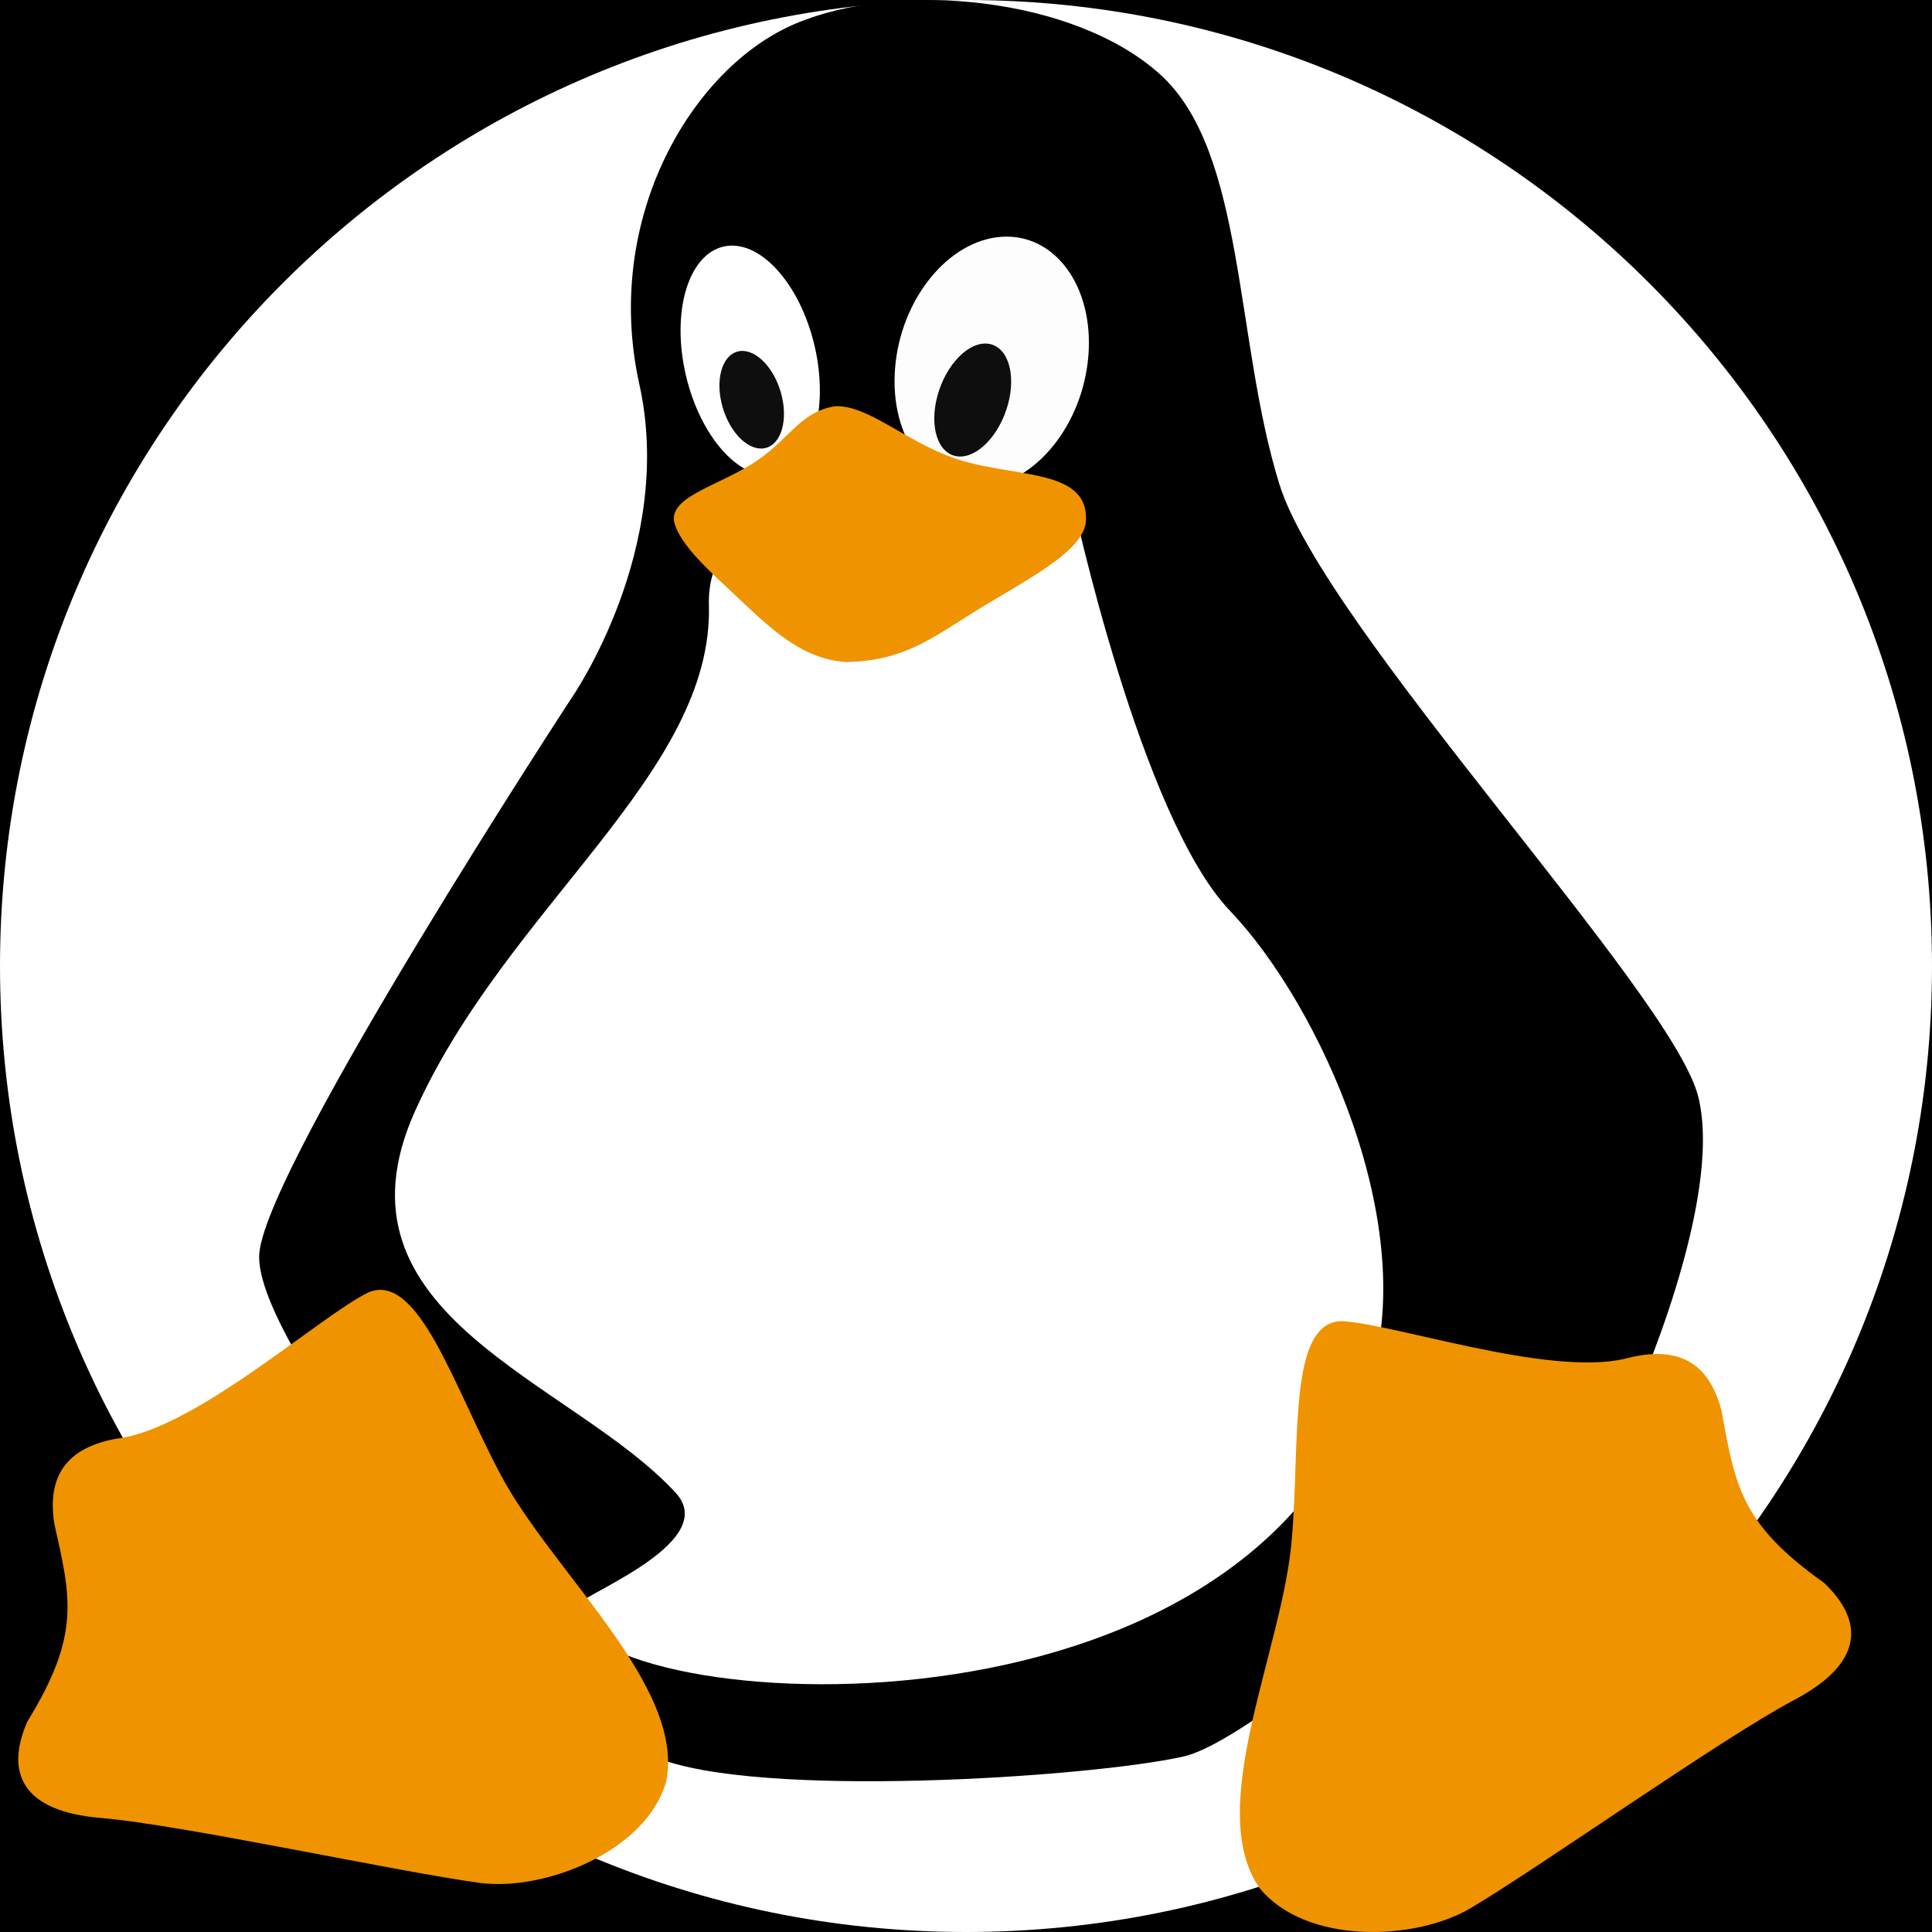
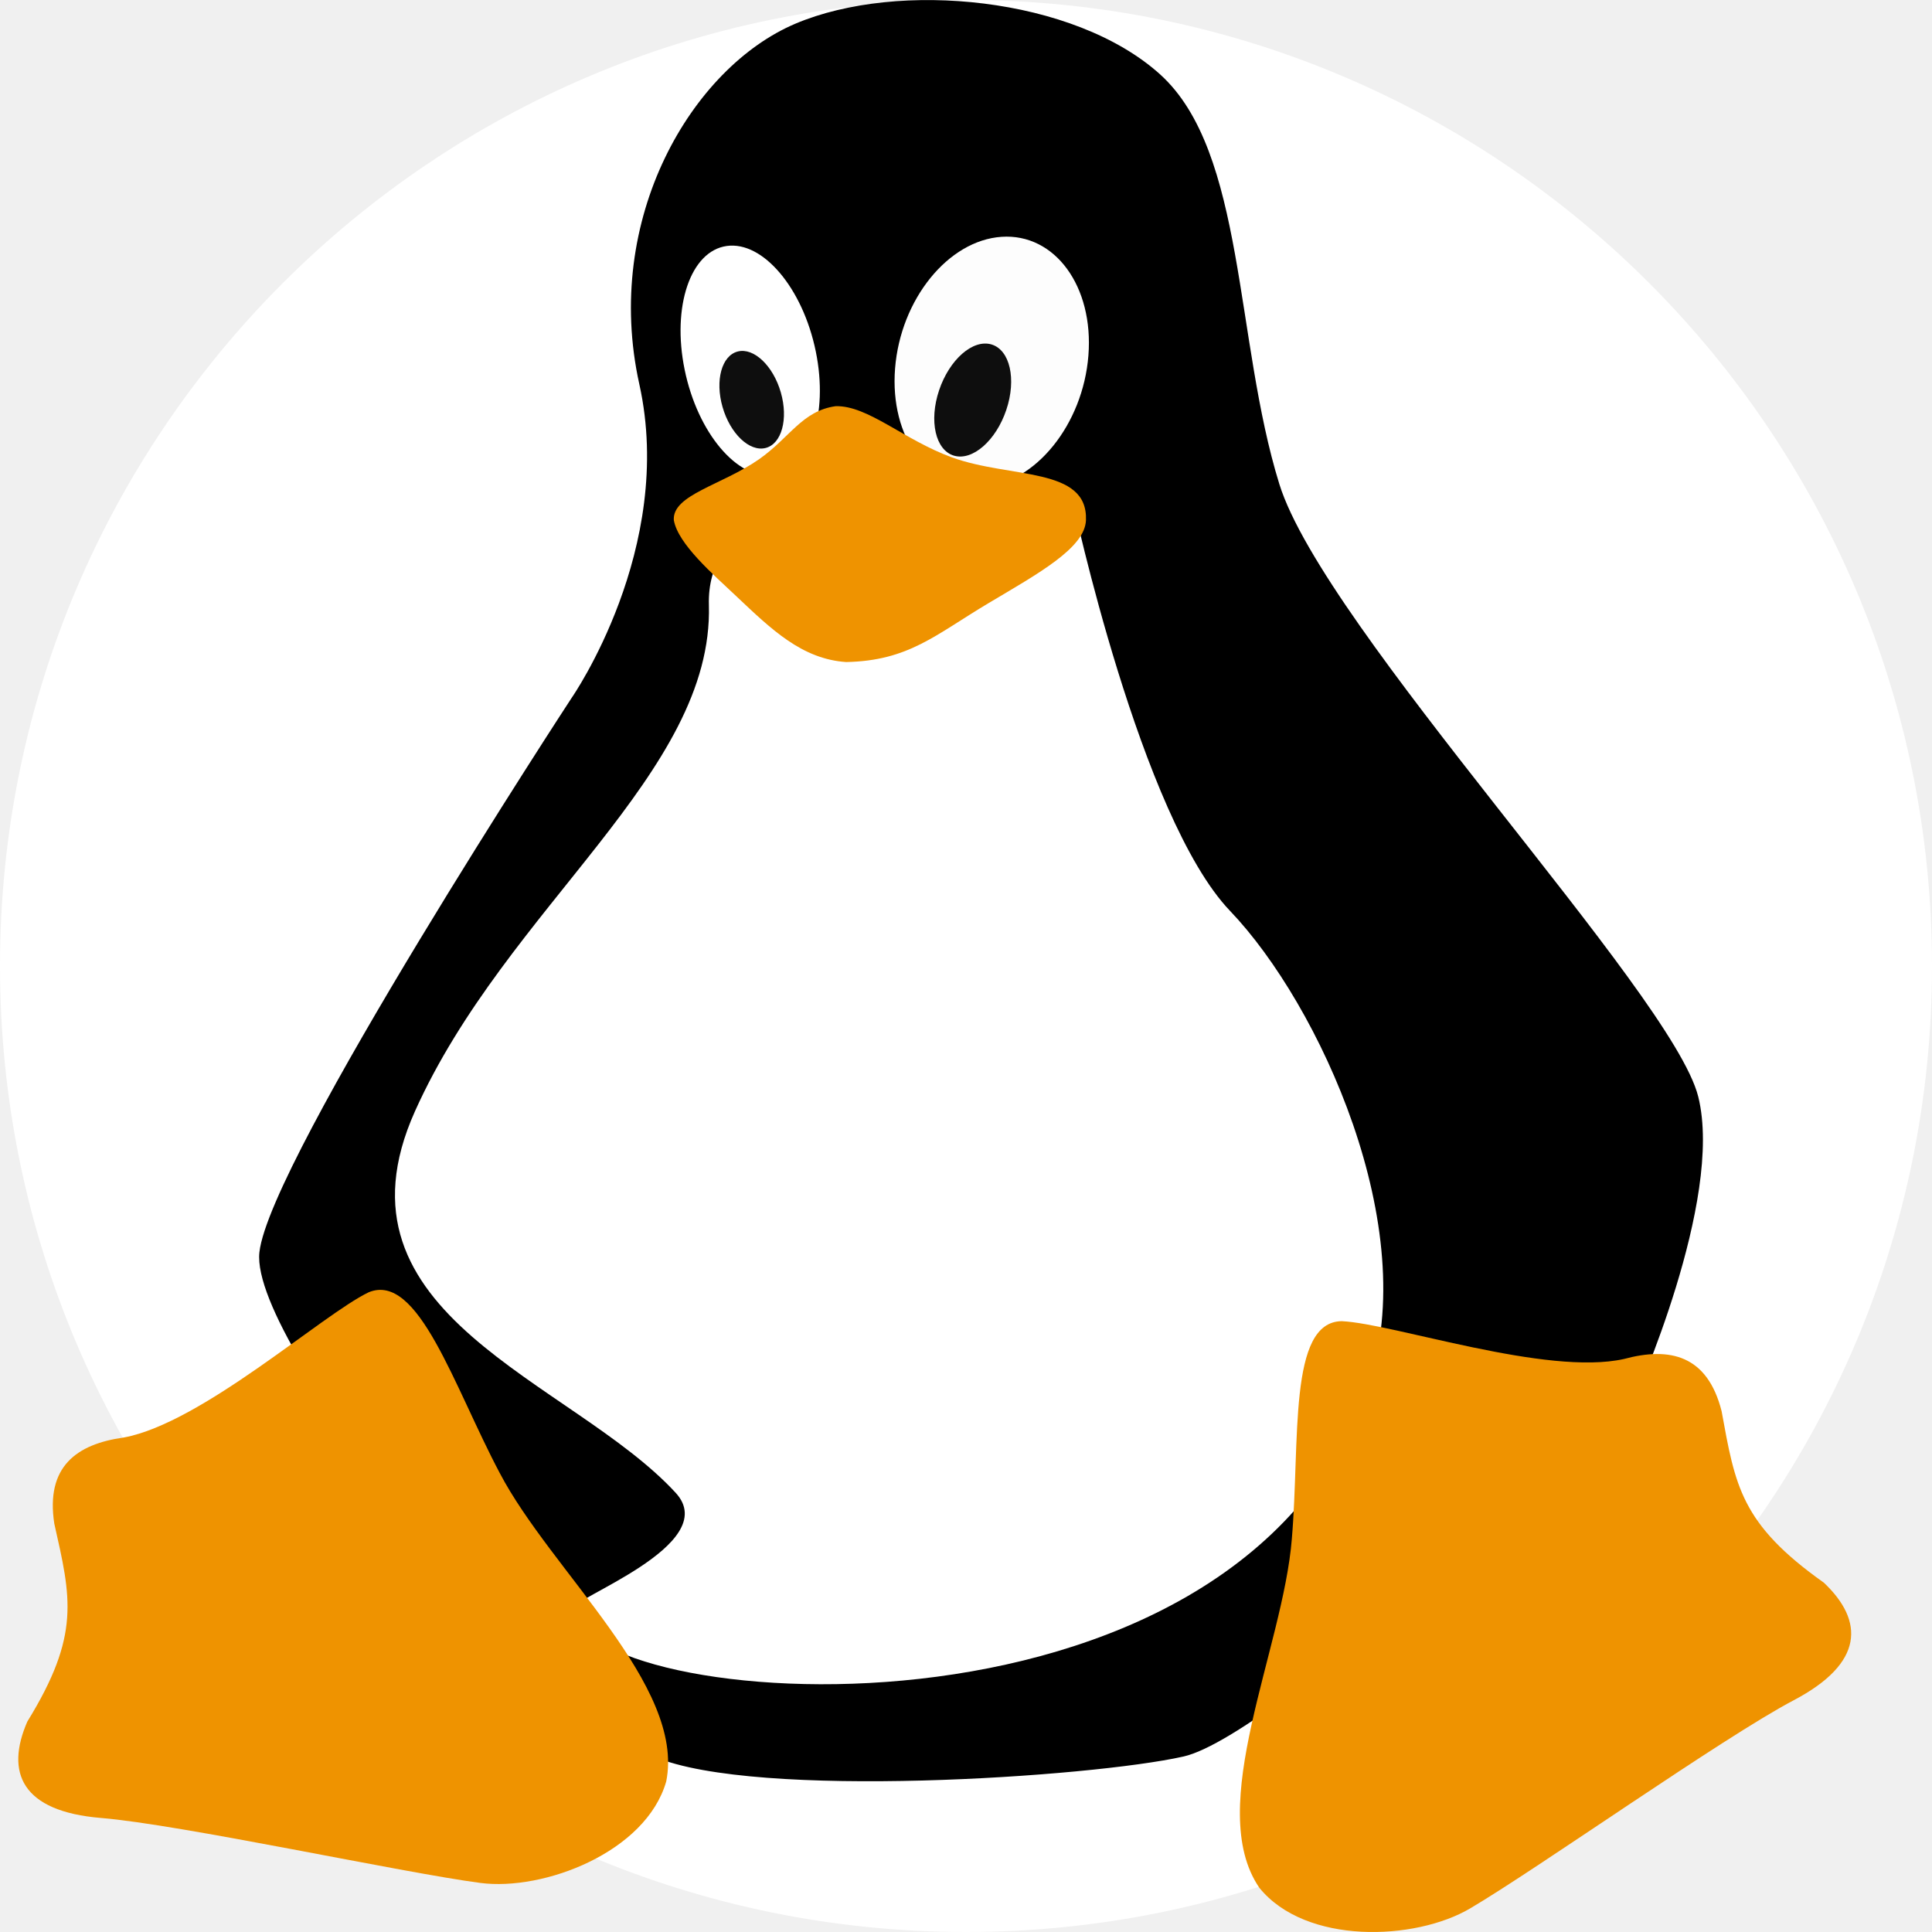
<svg xmlns="http://www.w3.org/2000/svg" width="500" height="500" viewBox="0 0 132.292 132.292" version="1.1" id="svg1" xml:space="preserve">
  <defs id="defs1" />
  <g id="layer1">
-     <g id="g1" transform="matrix(0.6806683,0,0,0.6806683,-4.896676,-28.55678)">
-       <rect style="fill:#000000;fill-opacity:1;stroke:none;stroke-width:2.259;stroke-linecap:round;stroke-linejoin:round;stroke-dasharray:6.777, 6.777;paint-order:stroke fill markers" id="rect11" width="194.356" height="194.356" x="7.194" y="41.954" />
-       <circle style="fill:#ffffff;fill-opacity:1;stroke:none;stroke-width:1.409;stroke-linecap:round;stroke-linejoin:round;stroke-dasharray:4.228, 4.228;paint-order:stroke fill markers" id="path9" cx="104.372" cy="139.132" r="97.178" />
-       <g id="g49" transform="matrix(1.197621,0,0,0.9999355,-24.03362,0.00848837)">
-         <path style="fill:#000000;fill-opacity:1;stroke:#000000;stroke-width:0.474px;stroke-linecap:butt;stroke-linejoin:miter;stroke-opacity:1" d="m 74.3,112.273 c 0,0 8.786,-15.097 5.711,-31.711 -3.075,-16.614 4.416,-31.674 12.984,-36.02 8.568,-4.346 23.199,-2.661 30.335,5.03 7.136,7.69 6.201,26.549 9.977,41.134 3.776,14.585 33.031,51.26 35.186,61.623 2.155,10.363 -5.367,30.361 -5.367,30.361 0,0 -29.984,33.665 -37.703,35.744 -7.718,2.08 -35.849,4.324 -44.275,0.041 -8.426,-4.283 -33.886,-41.272 -33.048,-50.513 0.837,-9.241 26.199,-55.689 26.199,-55.689 z" id="path48" />
-         <path style="fill:#ffffff;fill-opacity:1;stroke:none;stroke-width:0.474px;stroke-linecap:butt;stroke-linejoin:miter;stroke-opacity:1" d="m 74.361,203.734 c -0.789,-0.766 12.506,-6.349 8.469,-11.603 C 74.117,180.792 53.212,174.34 60.931,153.747 68.65,133.154 86.018,119.778 85.621,102.814 85.223,85.851 116.185,92.387 116.185,92.387 c 0,0 5.692,31.786 13.213,41.203 7.521,9.417 16.137,31.958 11.62,47.642 -11.152,38.722 -67.066,32.737 -66.657,22.503 z" id="path47" />
-       </g>
-       <path style="fill:#ef9300;fill-opacity:1;stroke:none;stroke-width:4.874;stroke-linecap:butt;stroke-linejoin:miter;stroke-dasharray:none;stroke-opacity:1" d="m 57.461,190.126 c -4.619,-8.716 -8.179,-20.232 -13.181,-18.17 -4.726,2.276 -16.785,13.16 -24.637,14.609 -4.76,0.663 -7.872,2.94 -6.988,8.664 1.675,7.46 2.671,11.182 -2.713,19.914 -2.232,5.127 -0.58,9.039 7.425,9.698 8.005,0.659 30.297,5.504 38.144,6.534 6.37,0.836 16.66,-3.085 18.703,-10.207 1.938,-9.635 -11.592,-21.164 -16.753,-31.042 z" id="path7" />
-       <path style="fill:#ef9300;fill-opacity:1;stroke:none;stroke-width:4.874;stroke-linecap:butt;stroke-linejoin:miter;stroke-dasharray:none;stroke-opacity:1" d="m 137.151,196.74 c 0.84,-9.829 -0.39,-21.82 5.02,-21.879 5.24,0.245 20.596,5.543 28.389,3.804 4.64,-1.252 8.394,-0.374 9.821,5.239 1.377,7.52 1.917,11.335 10.29,17.265 4.061,3.845 4.071,8.092 -3.038,11.83 -7.109,3.739 -25.728,16.92 -32.546,20.939 -5.535,3.262 -16.539,3.68 -21.206,-2.075 -5.553,-8.108 2.386,-24.012 3.271,-35.122 z" id="path43" />
-       <ellipse style="fill:#ffffff;fill-opacity:1;stroke:none;stroke-width:21.927;stroke-linecap:round;stroke-linejoin:round;stroke-dasharray:none;stroke-opacity:1;paint-order:stroke fill markers" id="ellipse46" cx="65.428" cy="89.043" rx="6.66" ry="11.765" transform="matrix(0.9904774,-0.1376754,0.2005776,0.9796778,0,0)" />
-       <ellipse style="fill:#0e0e0e;fill-opacity:1;stroke:none;stroke-width:9.678;stroke-linecap:round;stroke-linejoin:round;stroke-dasharray:none;stroke-opacity:1;paint-order:stroke fill markers" id="path45" cx="56.944" cy="99.856" rx="3.022" ry="5.05" transform="matrix(0.9701562,-0.2424806,0.276091,0.9611315,0,0)" />
-       <ellipse style="fill:#fdfdfd;fill-opacity:1;stroke:none;stroke-width:27.486;stroke-linecap:round;stroke-linejoin:round;stroke-dasharray:none;stroke-opacity:1;paint-order:stroke fill markers" id="ellipse47" cx="113.977" cy="86.254" rx="9.747" ry="12.631" transform="matrix(0.9977625,-0.06685738,-0.07839585,0.9969223,0,0)" />
-       <ellipse style="fill:#0e0e0e;fill-opacity:1;stroke:none;stroke-width:11.294;stroke-linecap:round;stroke-linejoin:round;stroke-dasharray:none;stroke-opacity:1;paint-order:stroke fill markers" id="ellipse45" cx="125.864" cy="49.439" rx="3.521" ry="5.903" transform="matrix(0.9597827,0.2807441,-0.3186551,0.9478707,0,0)" />
-       <path style="fill:#ef9300;fill-opacity:1;stroke:none;stroke-width:0.491px;stroke-linecap:butt;stroke-linejoin:miter;stroke-opacity:1" d="m 74.98,94.289 c -0.185,-2.559 4.853,-3.535 8.563,-6.129 3.103,-2.169 4.334,-4.876 7.72,-5.345 3.243,-0.083 6.836,3.374 11.673,5.143 5.901,2.158 13.704,0.925 13.505,6.324 -0.113,2.804 -4.765,5.347 -9.791,8.339 -5.357,3.189 -8.039,5.804 -14.334,5.933 -4.449,-0.298 -7.525,-3.293 -11.004,-6.577 -2.425,-2.289 -5.905,-5.294 -6.331,-7.688 z" id="path44" />
+     <circle style="fill:#ffffff;fill-opacity:1;stroke:none;stroke-width:0.959;stroke-linecap:round;stroke-linejoin:round;stroke-dasharray:2.878, 2.878;paint-order:stroke fill markers" id="path9" cx="66.146" cy="66.146" r="66.146" />
+     <g id="g49" transform="matrix(0.8151825,0,0,0.6806244,-21.2556,-28.551)">
+       <path style="fill:#000000;fill-opacity:1;stroke:#000000;stroke-width:0.474px;stroke-linecap:butt;stroke-linejoin:miter;stroke-opacity:1" d="m 74.3,112.273 c 0,0 8.786,-15.097 5.711,-31.711 -3.075,-16.614 4.416,-31.674 12.984,-36.02 8.568,-4.346 23.199,-2.661 30.335,5.03 7.136,7.69 6.201,26.549 9.977,41.134 3.776,14.585 33.031,51.26 35.186,61.623 2.155,10.363 -5.367,30.361 -5.367,30.361 0,0 -29.984,33.665 -37.703,35.744 -7.718,2.08 -35.849,4.324 -44.275,0.041 -8.426,-4.283 -33.886,-41.272 -33.048,-50.513 0.837,-9.241 26.199,-55.689 26.199,-55.689 z" id="path48" />
+       <path style="fill:#ffffff;fill-opacity:1;stroke:none;stroke-width:0.474px;stroke-linecap:butt;stroke-linejoin:miter;stroke-opacity:1" d="m 74.361,203.734 c -0.789,-0.766 12.506,-6.349 8.469,-11.603 C 74.117,180.792 53.212,174.34 60.931,153.747 68.65,133.154 86.018,119.778 85.621,102.814 85.223,85.851 116.185,92.387 116.185,92.387 c 0,0 5.692,31.786 13.213,41.203 7.521,9.417 16.137,31.958 11.62,47.642 -11.152,38.722 -67.066,32.737 -66.657,22.503 z" id="path47" />
    </g>
+     <path style="fill:#ef9300;fill-opacity:1;stroke:none;stroke-width:3.318;stroke-linecap:butt;stroke-linejoin:miter;stroke-dasharray:none;stroke-opacity:1" d="M 34.215,100.856 C 31.071,94.923 28.648,87.084 25.244,88.488 22.027,90.037 13.819,97.446 8.474,98.432 c -3.24,0.451 -5.358,2.001 -4.756,5.897 1.14,5.078 1.818,7.611 -1.847,13.555 -1.519,3.49 -0.395,6.153 5.054,6.601 5.449,0.448 20.623,3.746 25.964,4.447 4.336,0.569 11.34,-2.1 12.73,-6.948 1.319,-6.558 -7.89,-14.405 -11.404,-21.129 z" id="path7" />
+     <path style="fill:#ef9300;fill-opacity:1;stroke:none;stroke-width:3.318;stroke-linecap:butt;stroke-linejoin:miter;stroke-dasharray:none;stroke-opacity:1" d="m 88.458,105.358 c 0.572,-6.69 -0.265,-14.852 3.417,-14.892 3.567,0.167 14.019,3.773 19.324,2.589 3.158,-0.852 5.714,-0.255 6.685,3.566 0.937,5.119 1.305,7.715 7.004,11.752 2.764,2.617 2.771,5.508 -2.068,8.052 -4.839,2.545 -17.512,11.517 -22.153,14.252 -3.768,2.221 -11.258,2.505 -14.434,-1.412 -3.78,-5.519 1.624,-16.344 2.226,-23.907 z" id="path43" />
+     <ellipse style="fill:#ffffff;fill-opacity:1;stroke:none;stroke-width:14.925;stroke-linecap:round;stroke-linejoin:round;stroke-dasharray:none;stroke-opacity:1;paint-order:stroke fill markers" id="ellipse46" cx="45.467" cy="31.59" rx="4.533" ry="8.008" transform="matrix(0.9904774,-0.1376754,0.2005776,0.9796778,0,0)" />
+     <ellipse style="fill:#0e0e0e;fill-opacity:1;stroke:none;stroke-width:6.587;stroke-linecap:round;stroke-linejoin:round;stroke-dasharray:none;stroke-opacity:1;paint-order:stroke fill markers" id="path45" cx="41.939" cy="39.059" rx="2.057" ry="3.438" transform="matrix(0.9701562,-0.2424806,0.276091,0.9611315,0,0)" />
+     <ellipse style="fill:#fdfdfd;fill-opacity:1;stroke:none;stroke-width:18.709;stroke-linecap:round;stroke-linejoin:round;stroke-dasharray:none;stroke-opacity:1;paint-order:stroke fill markers" id="ellipse47" cx="70.385" cy="29.583" rx="6.634" ry="8.597" transform="matrix(0.9977625,-0.06685738,-0.07839585,0.9969223,0,0)" />
+     <ellipse style="fill:#0e0e0e;fill-opacity:1;stroke:none;stroke-width:7.687;stroke-linecap:round;stroke-linejoin:round;stroke-dasharray:none;stroke-opacity:1;paint-order:stroke fill markers" id="ellipse45" cx="71.919" cy="7.598" rx="2.397" ry="4.018" transform="matrix(0.9597827,0.2807441,-0.3186551,0.9478707,0,0)" />
+     <path style="fill:#ef9300;fill-opacity:1;stroke:none;stroke-width:0.334px;stroke-linecap:butt;stroke-linejoin:miter;stroke-opacity:1" d="m 46.14,35.623 c -0.126,-1.742 3.303,-2.406 5.829,-4.172 2.112,-1.476 2.95,-3.319 5.254,-3.638 2.207,-0.056 4.653,2.297 7.945,3.501 4.016,1.469 9.328,0.629 9.193,4.305 -0.077,1.909 -3.243,3.639 -6.664,5.676 -3.646,2.171 -5.472,3.951 -9.757,4.038 -3.028,-0.203 -5.122,-2.241 -7.49,-4.477 -1.651,-1.558 -4.019,-3.603 -4.309,-5.233 z" id="path44" />
  </g>
</svg>
